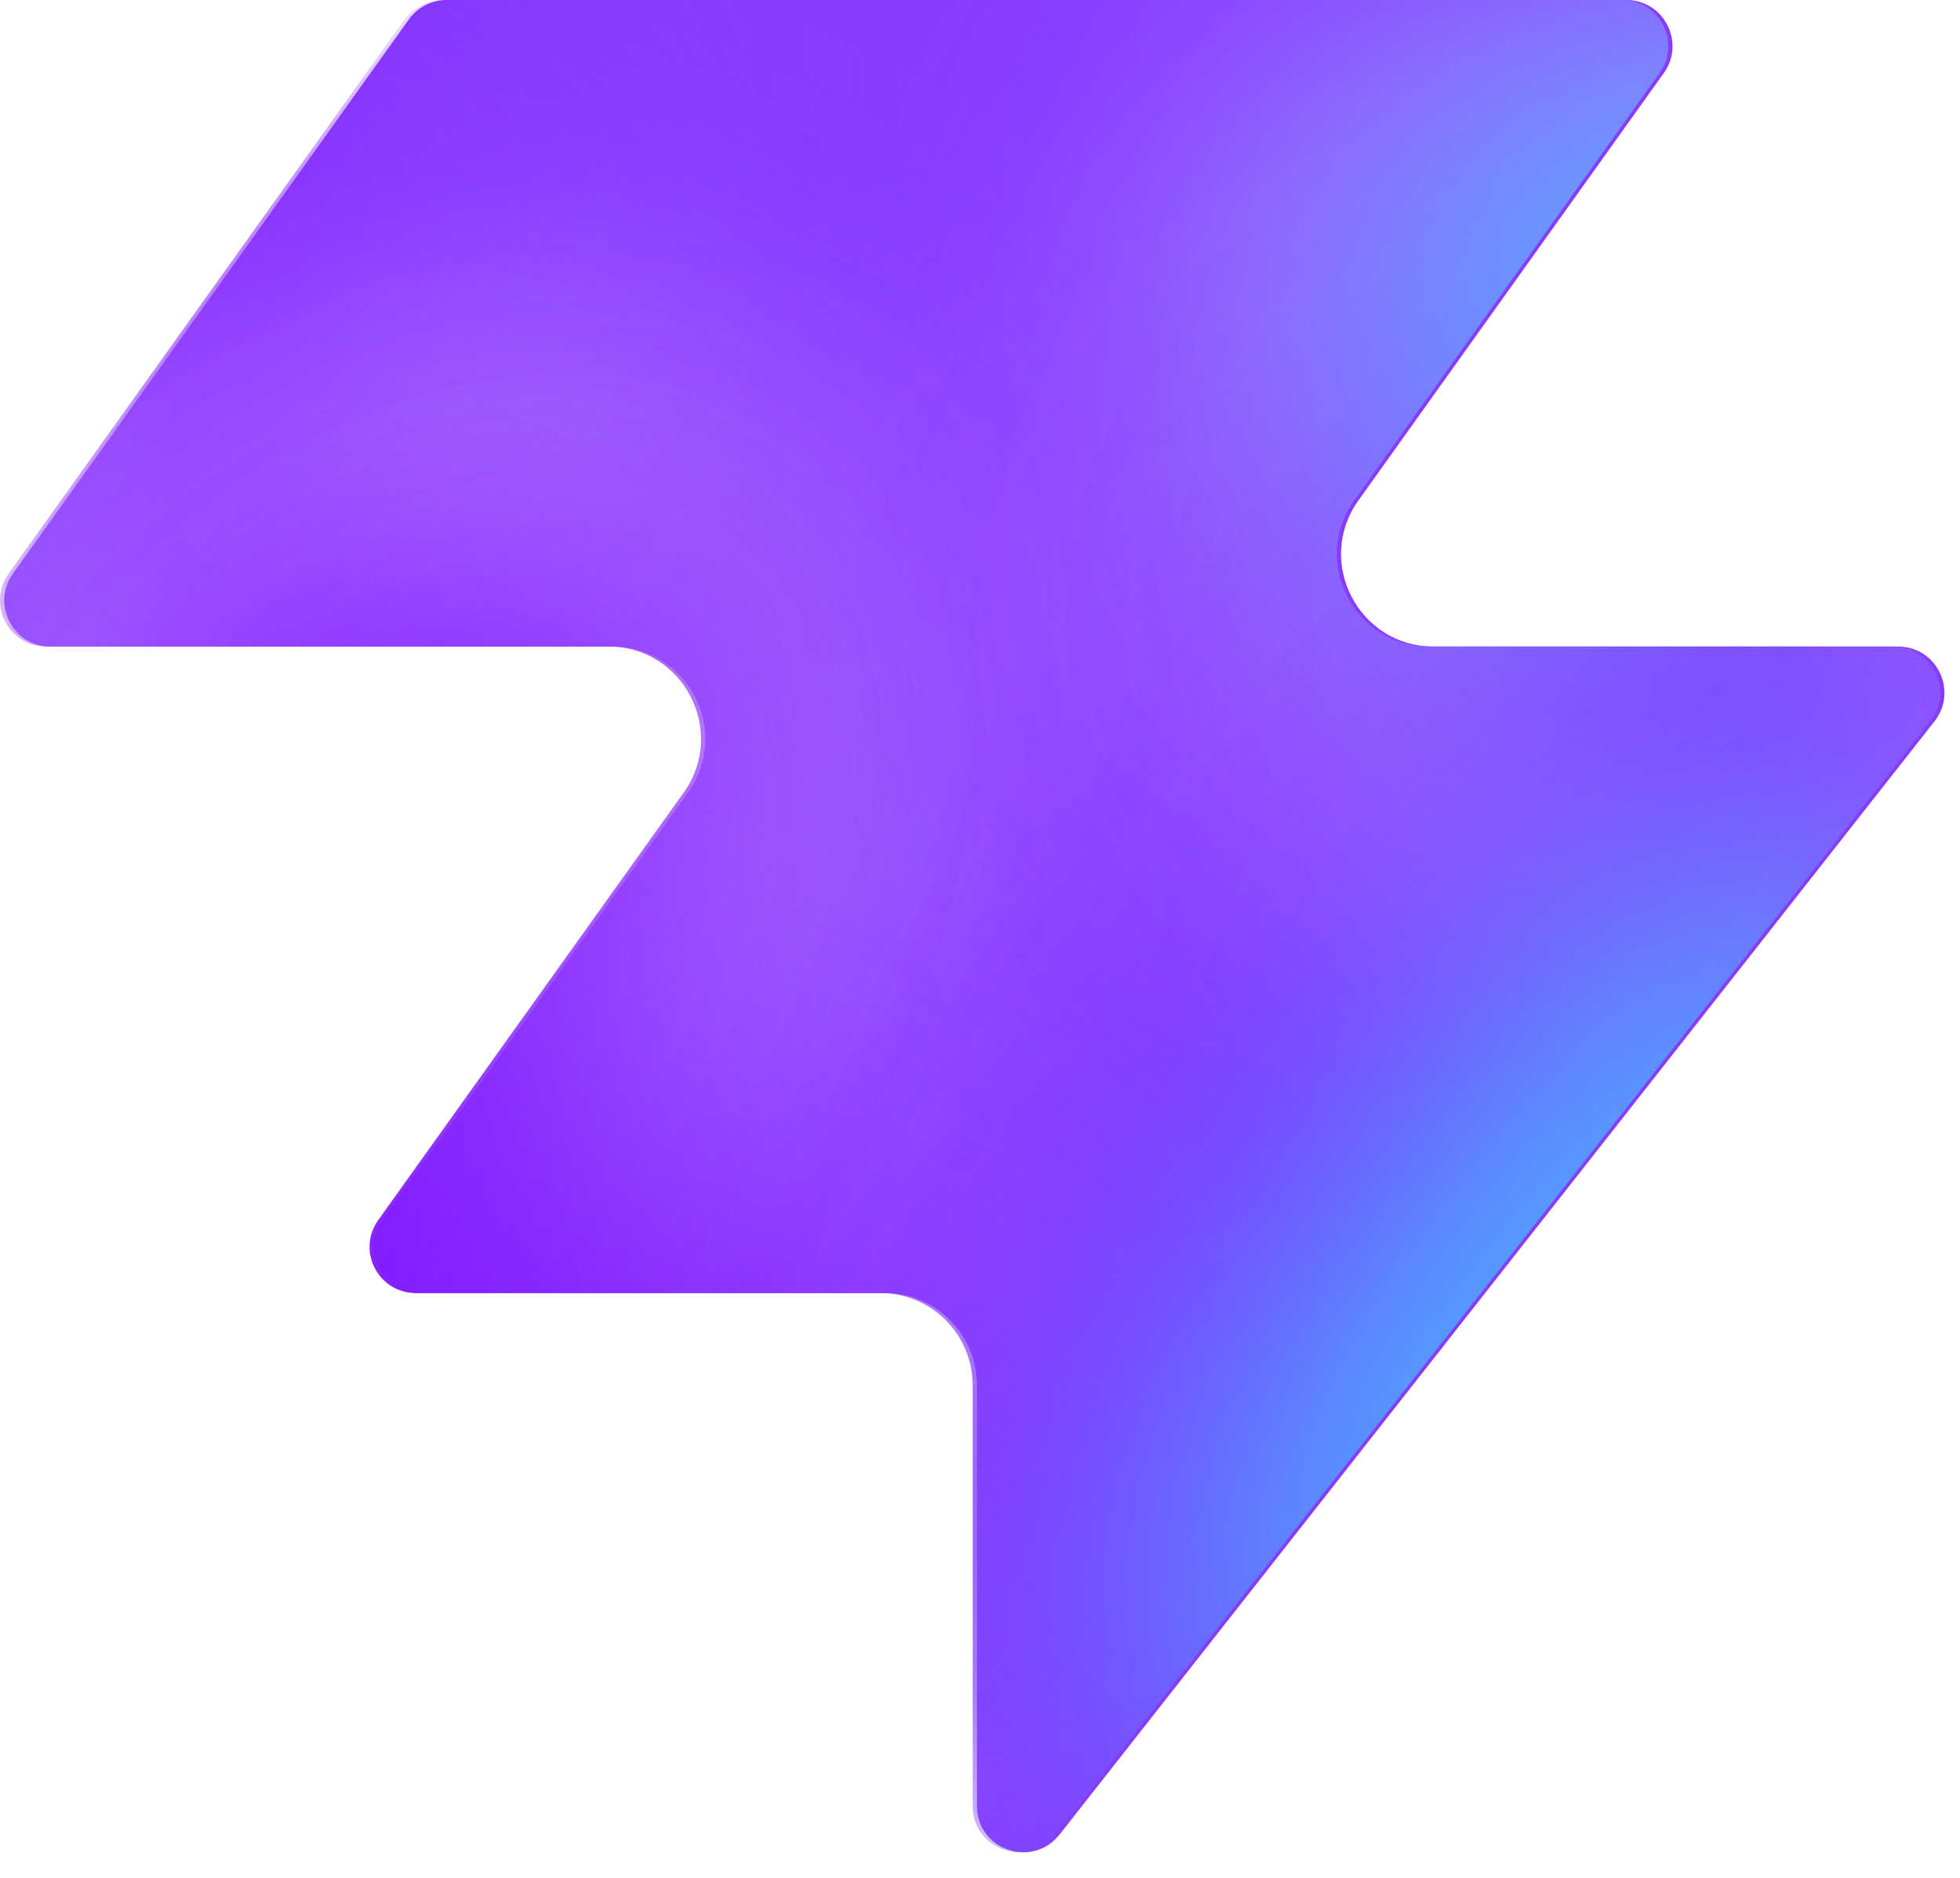
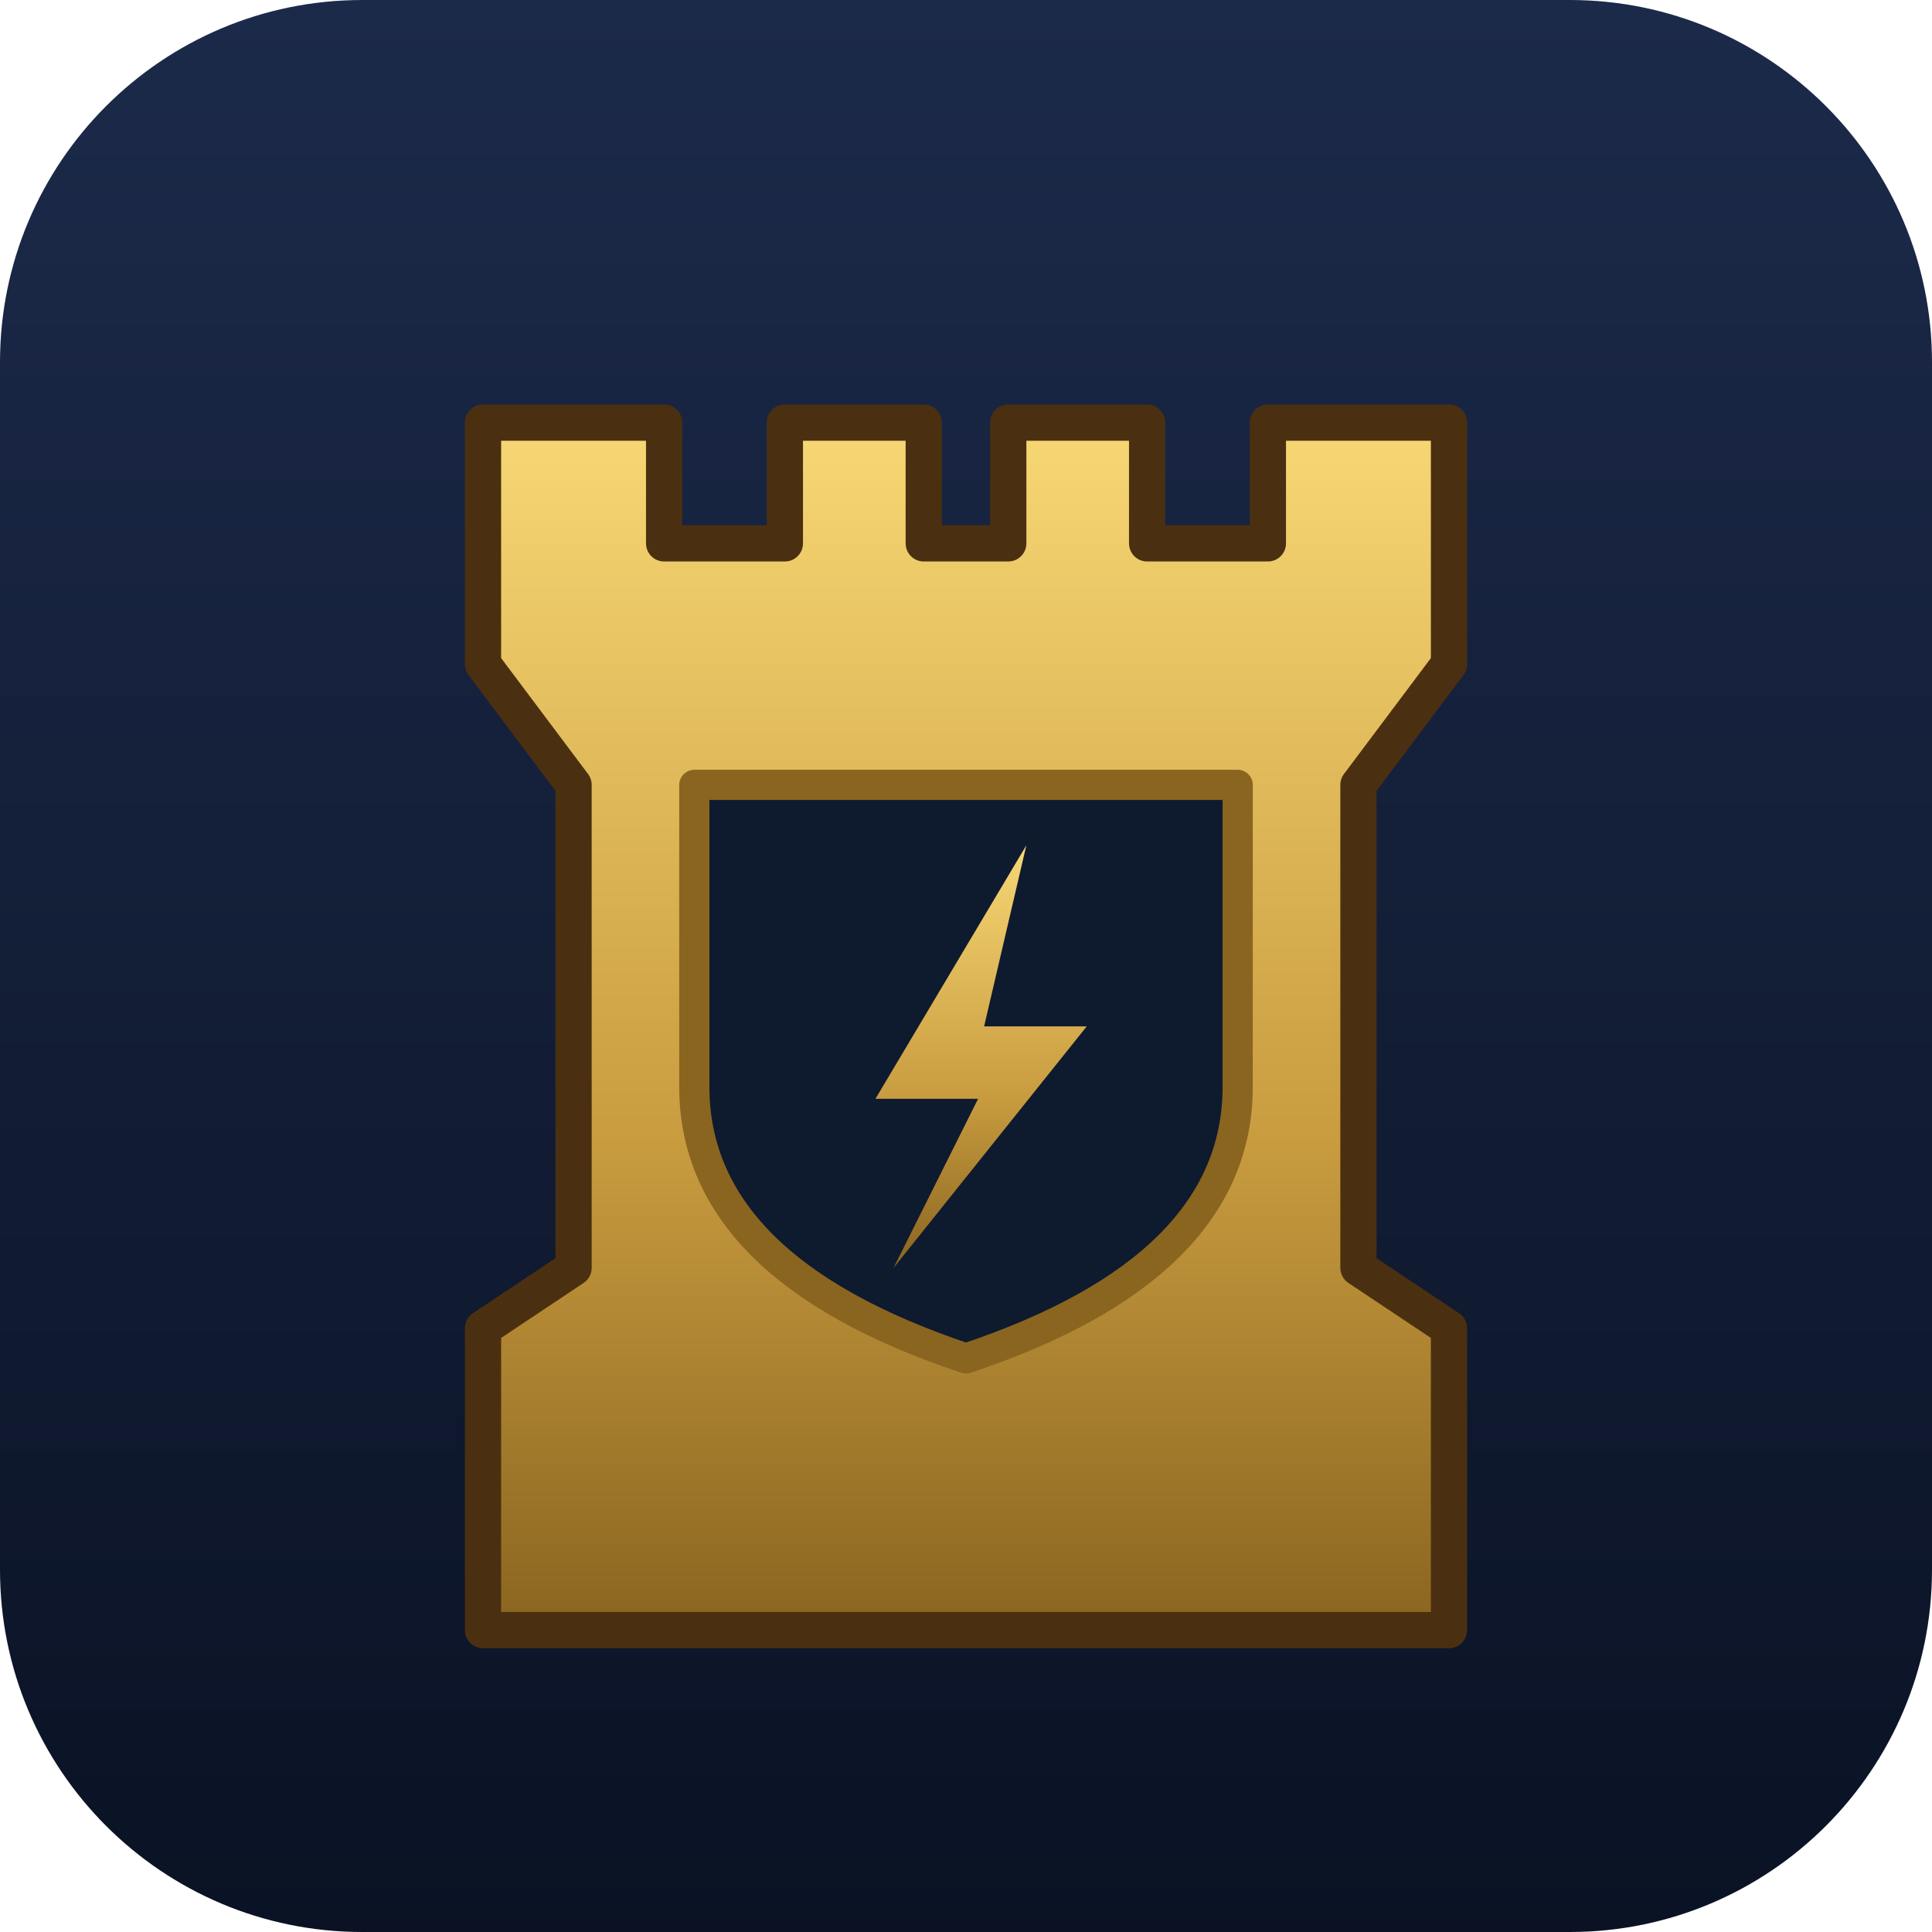
- <svg xmlns="http://www.w3.org/2000/svg" width="48" height="46" fill="none" viewBox="0 0 48 46">
-   <path fill="#863bff" d="M25.946 44.938c-.664.845-2.021.375-2.021-.698V33.937a2.26 2.26 0 0 0-2.262-2.262H10.287c-.92 0-1.456-1.04-.92-1.788l7.48-10.471c1.07-1.497 0-3.578-1.842-3.578H1.237c-.92 0-1.456-1.04-.92-1.788L10.013.474c.214-.297.556-.474.92-.474h28.894c.92 0 1.456 1.04.92 1.788l-7.48 10.471c-1.07 1.498 0 3.579 1.842 3.579h11.377c.943 0 1.473 1.088.89 1.83L25.947 44.94z" style="fill:#863bff;fill:color(display-p3 .525 .23 1);fill-opacity:1" />
-   <mask id="a" width="48" height="46" x="0" y="0" maskUnits="userSpaceOnUse" style="mask-type:alpha">
-     <path fill="#000" d="M25.842 44.938c-.664.844-2.021.375-2.021-.698V33.937a2.26 2.26 0 0 0-2.262-2.262H10.183c-.92 0-1.456-1.04-.92-1.788l7.48-10.471c1.07-1.498 0-3.579-1.842-3.579H1.133c-.92 0-1.456-1.04-.92-1.787L9.91.473c.214-.297.556-.474.92-.474h28.894c.92 0 1.456 1.04.92 1.788l-7.48 10.471c-1.07 1.498 0 3.578 1.842 3.578h11.377c.943 0 1.473 1.088.89 1.832L25.843 44.94z" style="fill:#000;fill-opacity:1" />
-   </mask>
-   <g mask="url(#a)">
-     <g filter="url(#b)">
-       <ellipse cx="5.508" cy="14.704" fill="#ede6ff" rx="5.508" ry="14.704" style="fill:#ede6ff;fill:color(display-p3 .927 .903 1);fill-opacity:1" transform="matrix(.00324 1 1 -.00324 -4.47 31.516)" />
-     </g>
-     <g filter="url(#c)">
-       <ellipse cx="10.399" cy="29.851" fill="#ede6ff" rx="10.399" ry="29.851" style="fill:#ede6ff;fill:color(display-p3 .927 .903 1);fill-opacity:1" transform="matrix(.00324 1 1 -.00324 -39.328 7.883)" />
-     </g>
-     <g filter="url(#d)">
-       <ellipse cx="5.508" cy="30.487" fill="#7e14ff" rx="5.508" ry="30.487" style="fill:#7e14ff;fill:color(display-p3 .492 .077 1);fill-opacity:1" transform="rotate(89.814 -25.913 -14.639)scale(1 -1)" />
-     </g>
-     <g filter="url(#e)">
-       <ellipse cx="5.508" cy="30.599" fill="#7e14ff" rx="5.508" ry="30.599" style="fill:#7e14ff;fill:color(display-p3 .492 .077 1);fill-opacity:1" transform="rotate(89.814 -32.644 -3.334)scale(1 -1)" />
-     </g>
-     <g filter="url(#f)">
-       <ellipse cx="5.508" cy="30.599" fill="#7e14ff" rx="5.508" ry="30.599" style="fill:#7e14ff;fill:color(display-p3 .492 .077 1);fill-opacity:1" transform="matrix(.00324 1 1 -.00324 -34.34 30.47)" />
-     </g>
-     <g filter="url(#g)">
-       <ellipse cx="14.072" cy="22.078" fill="#ede6ff" rx="14.072" ry="22.078" style="fill:#ede6ff;fill:color(display-p3 .927 .903 1);fill-opacity:1" transform="rotate(93.35 24.506 48.493)scale(-1 1)" />
-     </g>
-     <g filter="url(#h)">
-       <ellipse cx="3.47" cy="21.501" fill="#7e14ff" rx="3.47" ry="21.501" style="fill:#7e14ff;fill:color(display-p3 .492 .077 1);fill-opacity:1" transform="rotate(89.009 28.708 47.59)scale(-1 1)" />
-     </g>
-     <g filter="url(#i)">
-       <ellipse cx="3.47" cy="21.501" fill="#7e14ff" rx="3.47" ry="21.501" style="fill:#7e14ff;fill:color(display-p3 .492 .077 1);fill-opacity:1" transform="rotate(89.009 28.708 47.59)scale(-1 1)" />
-     </g>
-     <g filter="url(#j)">
-       <ellipse cx=".387" cy="8.972" fill="#7e14ff" rx="4.407" ry="29.108" style="fill:#7e14ff;fill:color(display-p3 .492 .077 1);fill-opacity:1" transform="rotate(39.51 .387 8.972)" />
-     </g>
-     <g filter="url(#k)">
-       <ellipse cx="47.523" cy="-6.092" fill="#7e14ff" rx="4.407" ry="29.108" style="fill:#7e14ff;fill:color(display-p3 .492 .077 1);fill-opacity:1" transform="rotate(37.892 47.523 -6.092)" />
-     </g>
-     <g filter="url(#l)">
-       <ellipse cx="41.412" cy="6.333" fill="#47bfff" rx="5.971" ry="9.665" style="fill:#47bfff;fill:color(display-p3 .28 .748 1);fill-opacity:1" transform="rotate(37.892 41.412 6.333)" />
-     </g>
-     <g filter="url(#m)">
-       <ellipse cx="-1.879" cy="38.332" fill="#7e14ff" rx="4.407" ry="29.108" style="fill:#7e14ff;fill:color(display-p3 .492 .077 1);fill-opacity:1" transform="rotate(37.892 -1.88 38.332)" />
-     </g>
-     <g filter="url(#n)">
-       <ellipse cx="-1.879" cy="38.332" fill="#7e14ff" rx="4.407" ry="29.108" style="fill:#7e14ff;fill:color(display-p3 .492 .077 1);fill-opacity:1" transform="rotate(37.892 -1.88 38.332)" />
-     </g>
-     <g filter="url(#o)">
-       <ellipse cx="35.651" cy="29.907" fill="#7e14ff" rx="4.407" ry="29.108" style="fill:#7e14ff;fill:color(display-p3 .492 .077 1);fill-opacity:1" transform="rotate(37.892 35.651 29.907)" />
-     </g>
-     <g filter="url(#p)">
-       <ellipse cx="38.418" cy="32.4" fill="#47bfff" rx="5.971" ry="15.297" style="fill:#47bfff;fill:color(display-p3 .28 .748 1);fill-opacity:1" transform="rotate(37.892 38.418 32.4)" />
-     </g>
-   </g>
+ <svg xmlns="http://www.w3.org/2000/svg" viewBox="0 0 32 32" role="img" aria-label="Power Up Castle">
  <defs>
-     <filter id="b" width="60.045" height="41.654" x="-19.77" y="16.149" color-interpolation-filters="sRGB" filterUnits="userSpaceOnUse">
-       <feFlood flood-opacity="0" result="BackgroundImageFix" />
-       <feBlend in="SourceGraphic" in2="BackgroundImageFix" result="shape" />
-       <feGaussianBlur result="effect1_foregroundBlur_2002_17158" stdDeviation="7.659" />
-     </filter>
-     <filter id="c" width="90.34" height="51.437" x="-54.613" y="-7.533" color-interpolation-filters="sRGB" filterUnits="userSpaceOnUse">
-       <feFlood flood-opacity="0" result="BackgroundImageFix" />
-       <feBlend in="SourceGraphic" in2="BackgroundImageFix" result="shape" />
-       <feGaussianBlur result="effect1_foregroundBlur_2002_17158" stdDeviation="7.659" />
-     </filter>
-     <filter id="d" width="79.355" height="29.4" x="-49.64" y="2.03" color-interpolation-filters="sRGB" filterUnits="userSpaceOnUse">
-       <feFlood flood-opacity="0" result="BackgroundImageFix" />
-       <feBlend in="SourceGraphic" in2="BackgroundImageFix" result="shape" />
-       <feGaussianBlur result="effect1_foregroundBlur_2002_17158" stdDeviation="4.596" />
-     </filter>
-     <filter id="e" width="79.579" height="29.4" x="-45.045" y="20.029" color-interpolation-filters="sRGB" filterUnits="userSpaceOnUse">
-       <feFlood flood-opacity="0" result="BackgroundImageFix" />
-       <feBlend in="SourceGraphic" in2="BackgroundImageFix" result="shape" />
-       <feGaussianBlur result="effect1_foregroundBlur_2002_17158" stdDeviation="4.596" />
-     </filter>
-     <filter id="f" width="79.579" height="29.4" x="-43.513" y="21.178" color-interpolation-filters="sRGB" filterUnits="userSpaceOnUse">
-       <feFlood flood-opacity="0" result="BackgroundImageFix" />
-       <feBlend in="SourceGraphic" in2="BackgroundImageFix" result="shape" />
-       <feGaussianBlur result="effect1_foregroundBlur_2002_17158" stdDeviation="4.596" />
-     </filter>
-     <filter id="g" width="74.749" height="58.852" x="15.756" y="-17.901" color-interpolation-filters="sRGB" filterUnits="userSpaceOnUse">
-       <feFlood flood-opacity="0" result="BackgroundImageFix" />
-       <feBlend in="SourceGraphic" in2="BackgroundImageFix" result="shape" />
-       <feGaussianBlur result="effect1_foregroundBlur_2002_17158" stdDeviation="7.659" />
-     </filter>
-     <filter id="h" width="61.377" height="25.362" x="23.548" y="2.284" color-interpolation-filters="sRGB" filterUnits="userSpaceOnUse">
-       <feFlood flood-opacity="0" result="BackgroundImageFix" />
-       <feBlend in="SourceGraphic" in2="BackgroundImageFix" result="shape" />
-       <feGaussianBlur result="effect1_foregroundBlur_2002_17158" stdDeviation="4.596" />
-     </filter>
-     <filter id="i" width="61.377" height="25.362" x="23.548" y="2.284" color-interpolation-filters="sRGB" filterUnits="userSpaceOnUse">
-       <feFlood flood-opacity="0" result="BackgroundImageFix" />
-       <feBlend in="SourceGraphic" in2="BackgroundImageFix" result="shape" />
-       <feGaussianBlur result="effect1_foregroundBlur_2002_17158" stdDeviation="4.596" />
-     </filter>
-     <filter id="j" width="56.045" height="63.649" x="-27.636" y="-22.853" color-interpolation-filters="sRGB" filterUnits="userSpaceOnUse">
-       <feFlood flood-opacity="0" result="BackgroundImageFix" />
-       <feBlend in="SourceGraphic" in2="BackgroundImageFix" result="shape" />
-       <feGaussianBlur result="effect1_foregroundBlur_2002_17158" stdDeviation="4.596" />
-     </filter>
-     <filter id="k" width="54.814" height="64.646" x="20.116" y="-38.415" color-interpolation-filters="sRGB" filterUnits="userSpaceOnUse">
-       <feFlood flood-opacity="0" result="BackgroundImageFix" />
-       <feBlend in="SourceGraphic" in2="BackgroundImageFix" result="shape" />
-       <feGaussianBlur result="effect1_foregroundBlur_2002_17158" stdDeviation="4.596" />
-     </filter>
-     <filter id="l" width="33.541" height="35.313" x="24.641" y="-11.323" color-interpolation-filters="sRGB" filterUnits="userSpaceOnUse">
-       <feFlood flood-opacity="0" result="BackgroundImageFix" />
-       <feBlend in="SourceGraphic" in2="BackgroundImageFix" result="shape" />
-       <feGaussianBlur result="effect1_foregroundBlur_2002_17158" stdDeviation="4.596" />
-     </filter>
-     <filter id="m" width="54.814" height="64.646" x="-29.286" y="6.009" color-interpolation-filters="sRGB" filterUnits="userSpaceOnUse">
-       <feFlood flood-opacity="0" result="BackgroundImageFix" />
-       <feBlend in="SourceGraphic" in2="BackgroundImageFix" result="shape" />
-       <feGaussianBlur result="effect1_foregroundBlur_2002_17158" stdDeviation="4.596" />
-     </filter>
-     <filter id="n" width="54.814" height="64.646" x="-29.286" y="6.009" color-interpolation-filters="sRGB" filterUnits="userSpaceOnUse">
-       <feFlood flood-opacity="0" result="BackgroundImageFix" />
-       <feBlend in="SourceGraphic" in2="BackgroundImageFix" result="shape" />
-       <feGaussianBlur result="effect1_foregroundBlur_2002_17158" stdDeviation="4.596" />
-     </filter>
-     <filter id="o" width="54.814" height="64.646" x="8.244" y="-2.416" color-interpolation-filters="sRGB" filterUnits="userSpaceOnUse">
-       <feFlood flood-opacity="0" result="BackgroundImageFix" />
-       <feBlend in="SourceGraphic" in2="BackgroundImageFix" result="shape" />
-       <feGaussianBlur result="effect1_foregroundBlur_2002_17158" stdDeviation="4.596" />
-     </filter>
-     <filter id="p" width="39.409" height="43.623" x="18.713" y="10.588" color-interpolation-filters="sRGB" filterUnits="userSpaceOnUse">
-       <feFlood flood-opacity="0" result="BackgroundImageFix" />
-       <feBlend in="SourceGraphic" in2="BackgroundImageFix" result="shape" />
-       <feGaussianBlur result="effect1_foregroundBlur_2002_17158" stdDeviation="4.596" />
-     </filter>
+     <linearGradient id="bg" x1="0" y1="0" x2="0" y2="1">
+       <stop offset="0%" stop-color="#1c2a4a" />
+       <stop offset="100%" stop-color="#0a1224" />
+     </linearGradient>
+     <linearGradient id="gold" x1="0" y1="0" x2="0" y2="1">
+       <stop offset="0%" stop-color="#f7d774" />
+       <stop offset="60%" stop-color="#c89b3f" />
+       <stop offset="100%" stop-color="#8a6520" />
+     </linearGradient>
  </defs>
+   <rect width="32" height="32" rx="6" fill="url(#bg)" />
+   <path d="M 8 27        L 8 22 L 9.5 21        L 9.5 13 L 8 11        L 8 7 L 11 7 L 11 9 L 13 9 L 13 7 L 15.3 7 L 15.3 9 L 16.7 9 L 16.7 7 L 19 7 L 19 9 L 21 9 L 21 7 L 24 7        L 24 11 L 22.5 13        L 22.5 21 L 24 22        L 24 27 Z" fill="url(#gold)" stroke="#4a3010" stroke-width="0.6" stroke-linejoin="round" />
+   <path d="M 11.5 13        L 20.5 13        L 20.5 18        Q 20.5 21 16 22.5        Q 11.5 21 11.5 18 Z" fill="#0e1a2e" stroke="#8a6520" stroke-width="0.5" stroke-linejoin="round" />
+   <path d="M 17 14        L 14.5 18.2        L 16.2 18.2        L 14.8 21        L 18 17        L 16.3 17 Z" fill="url(#gold)" />
</svg>
